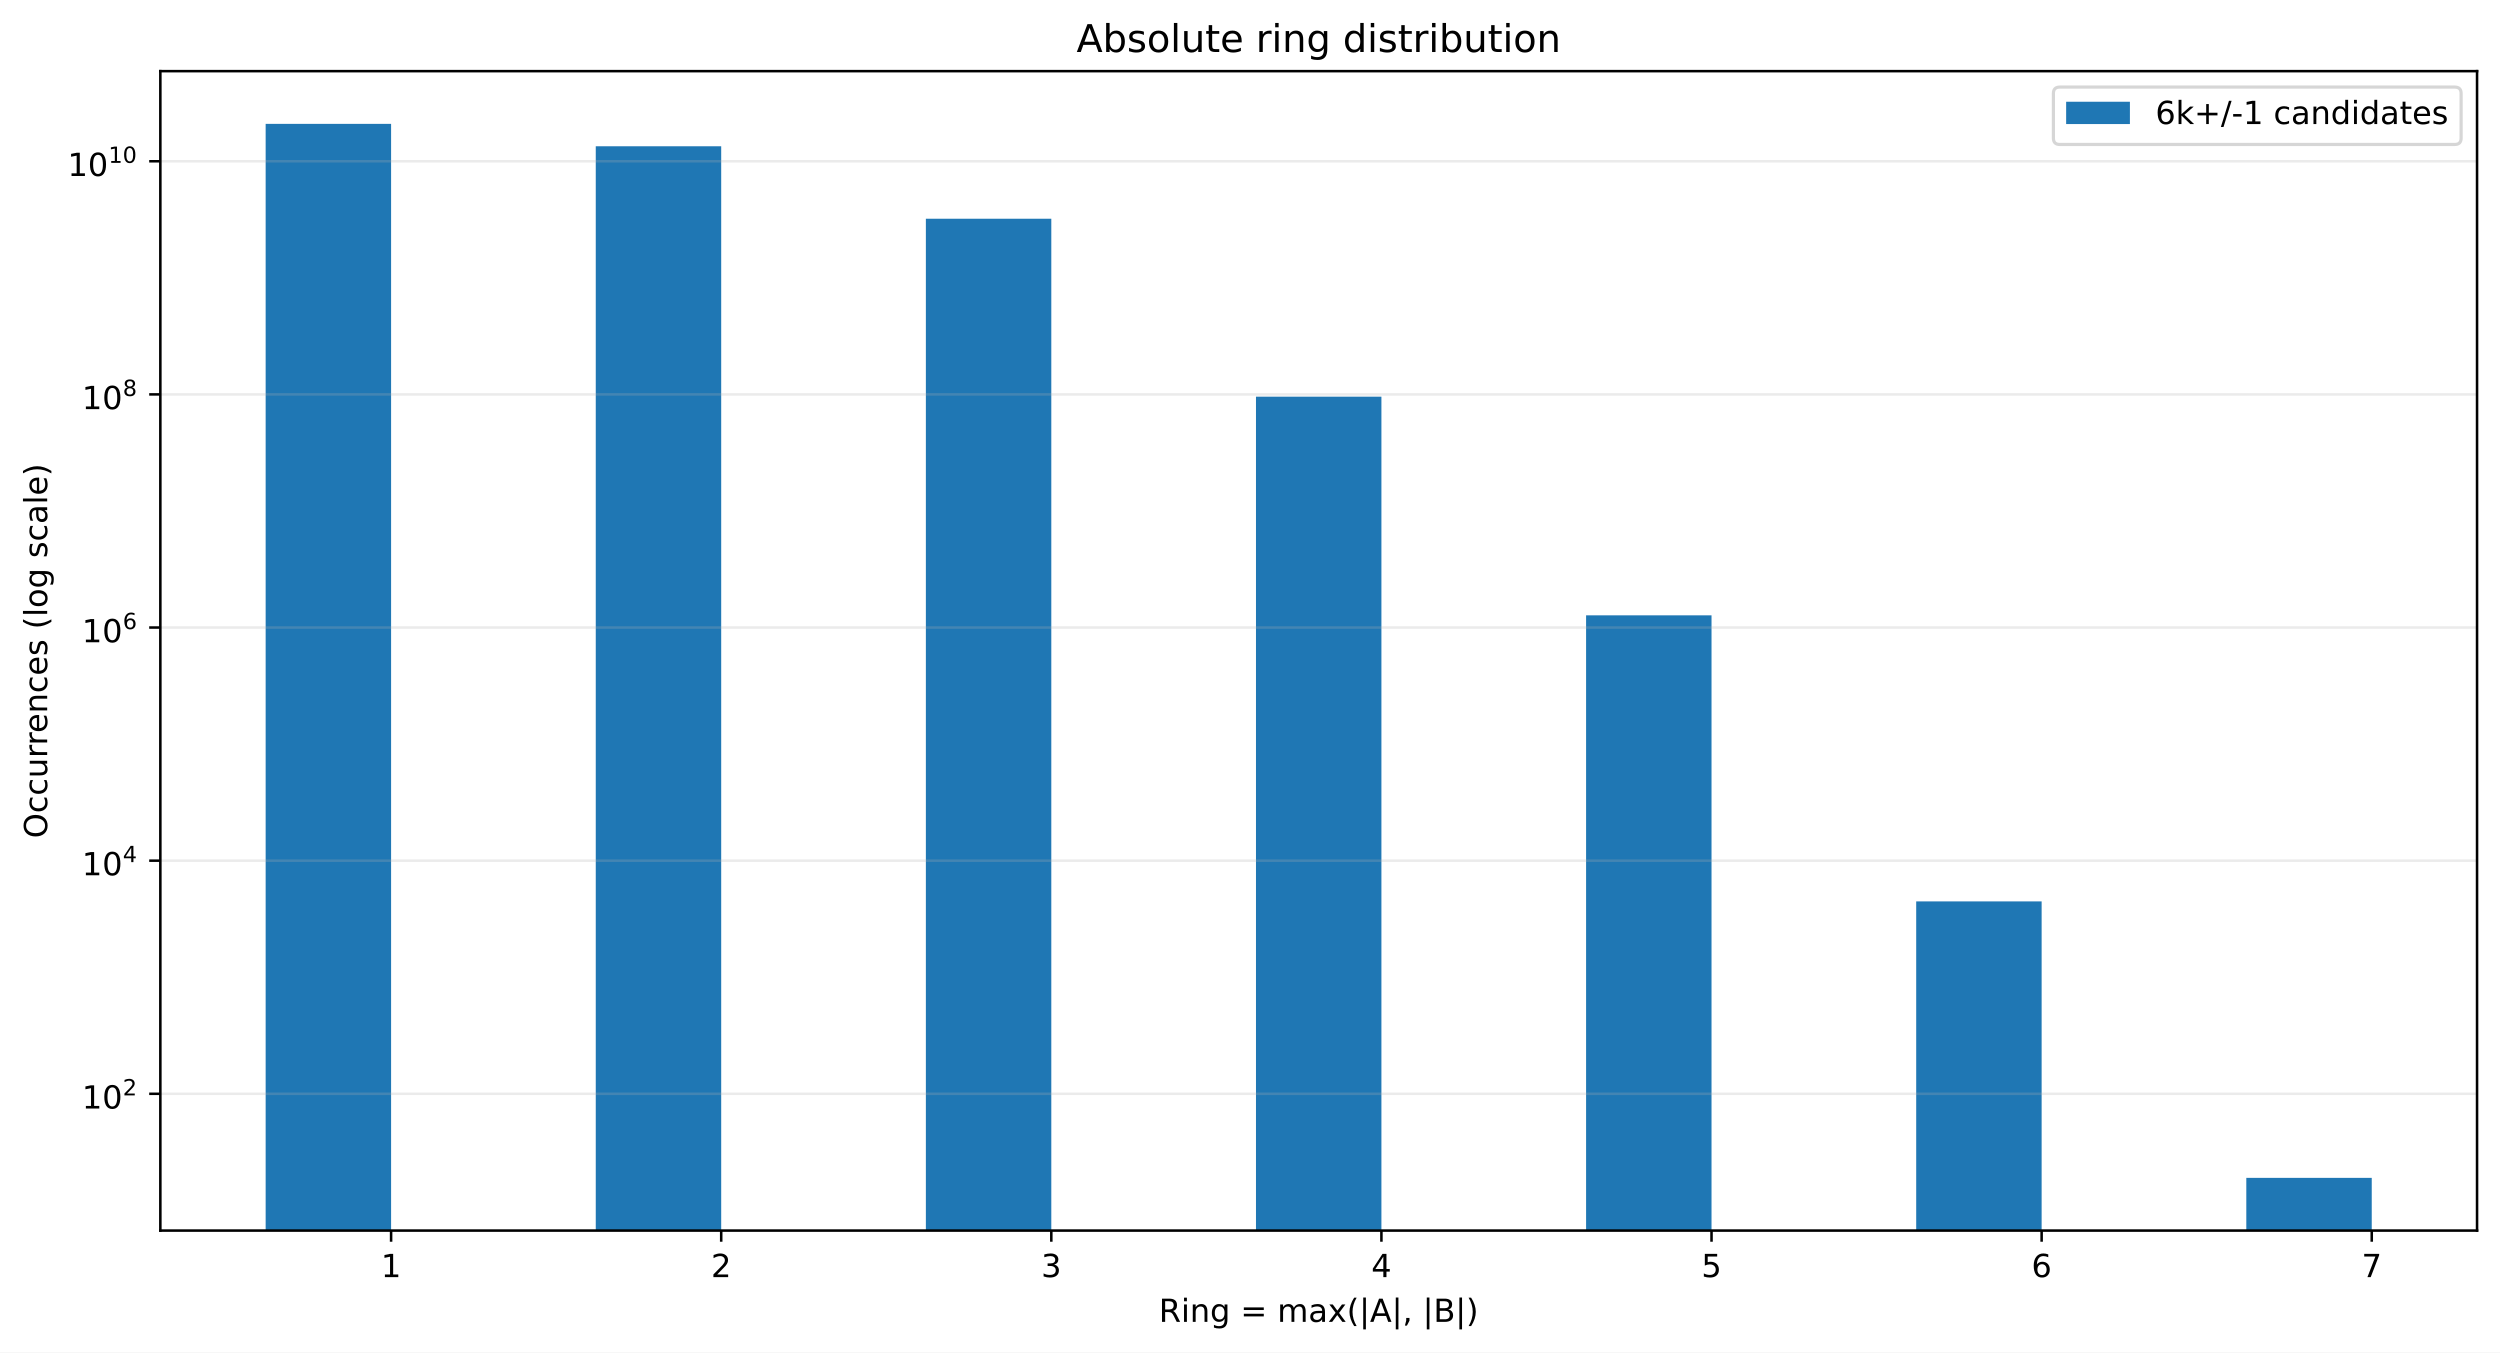
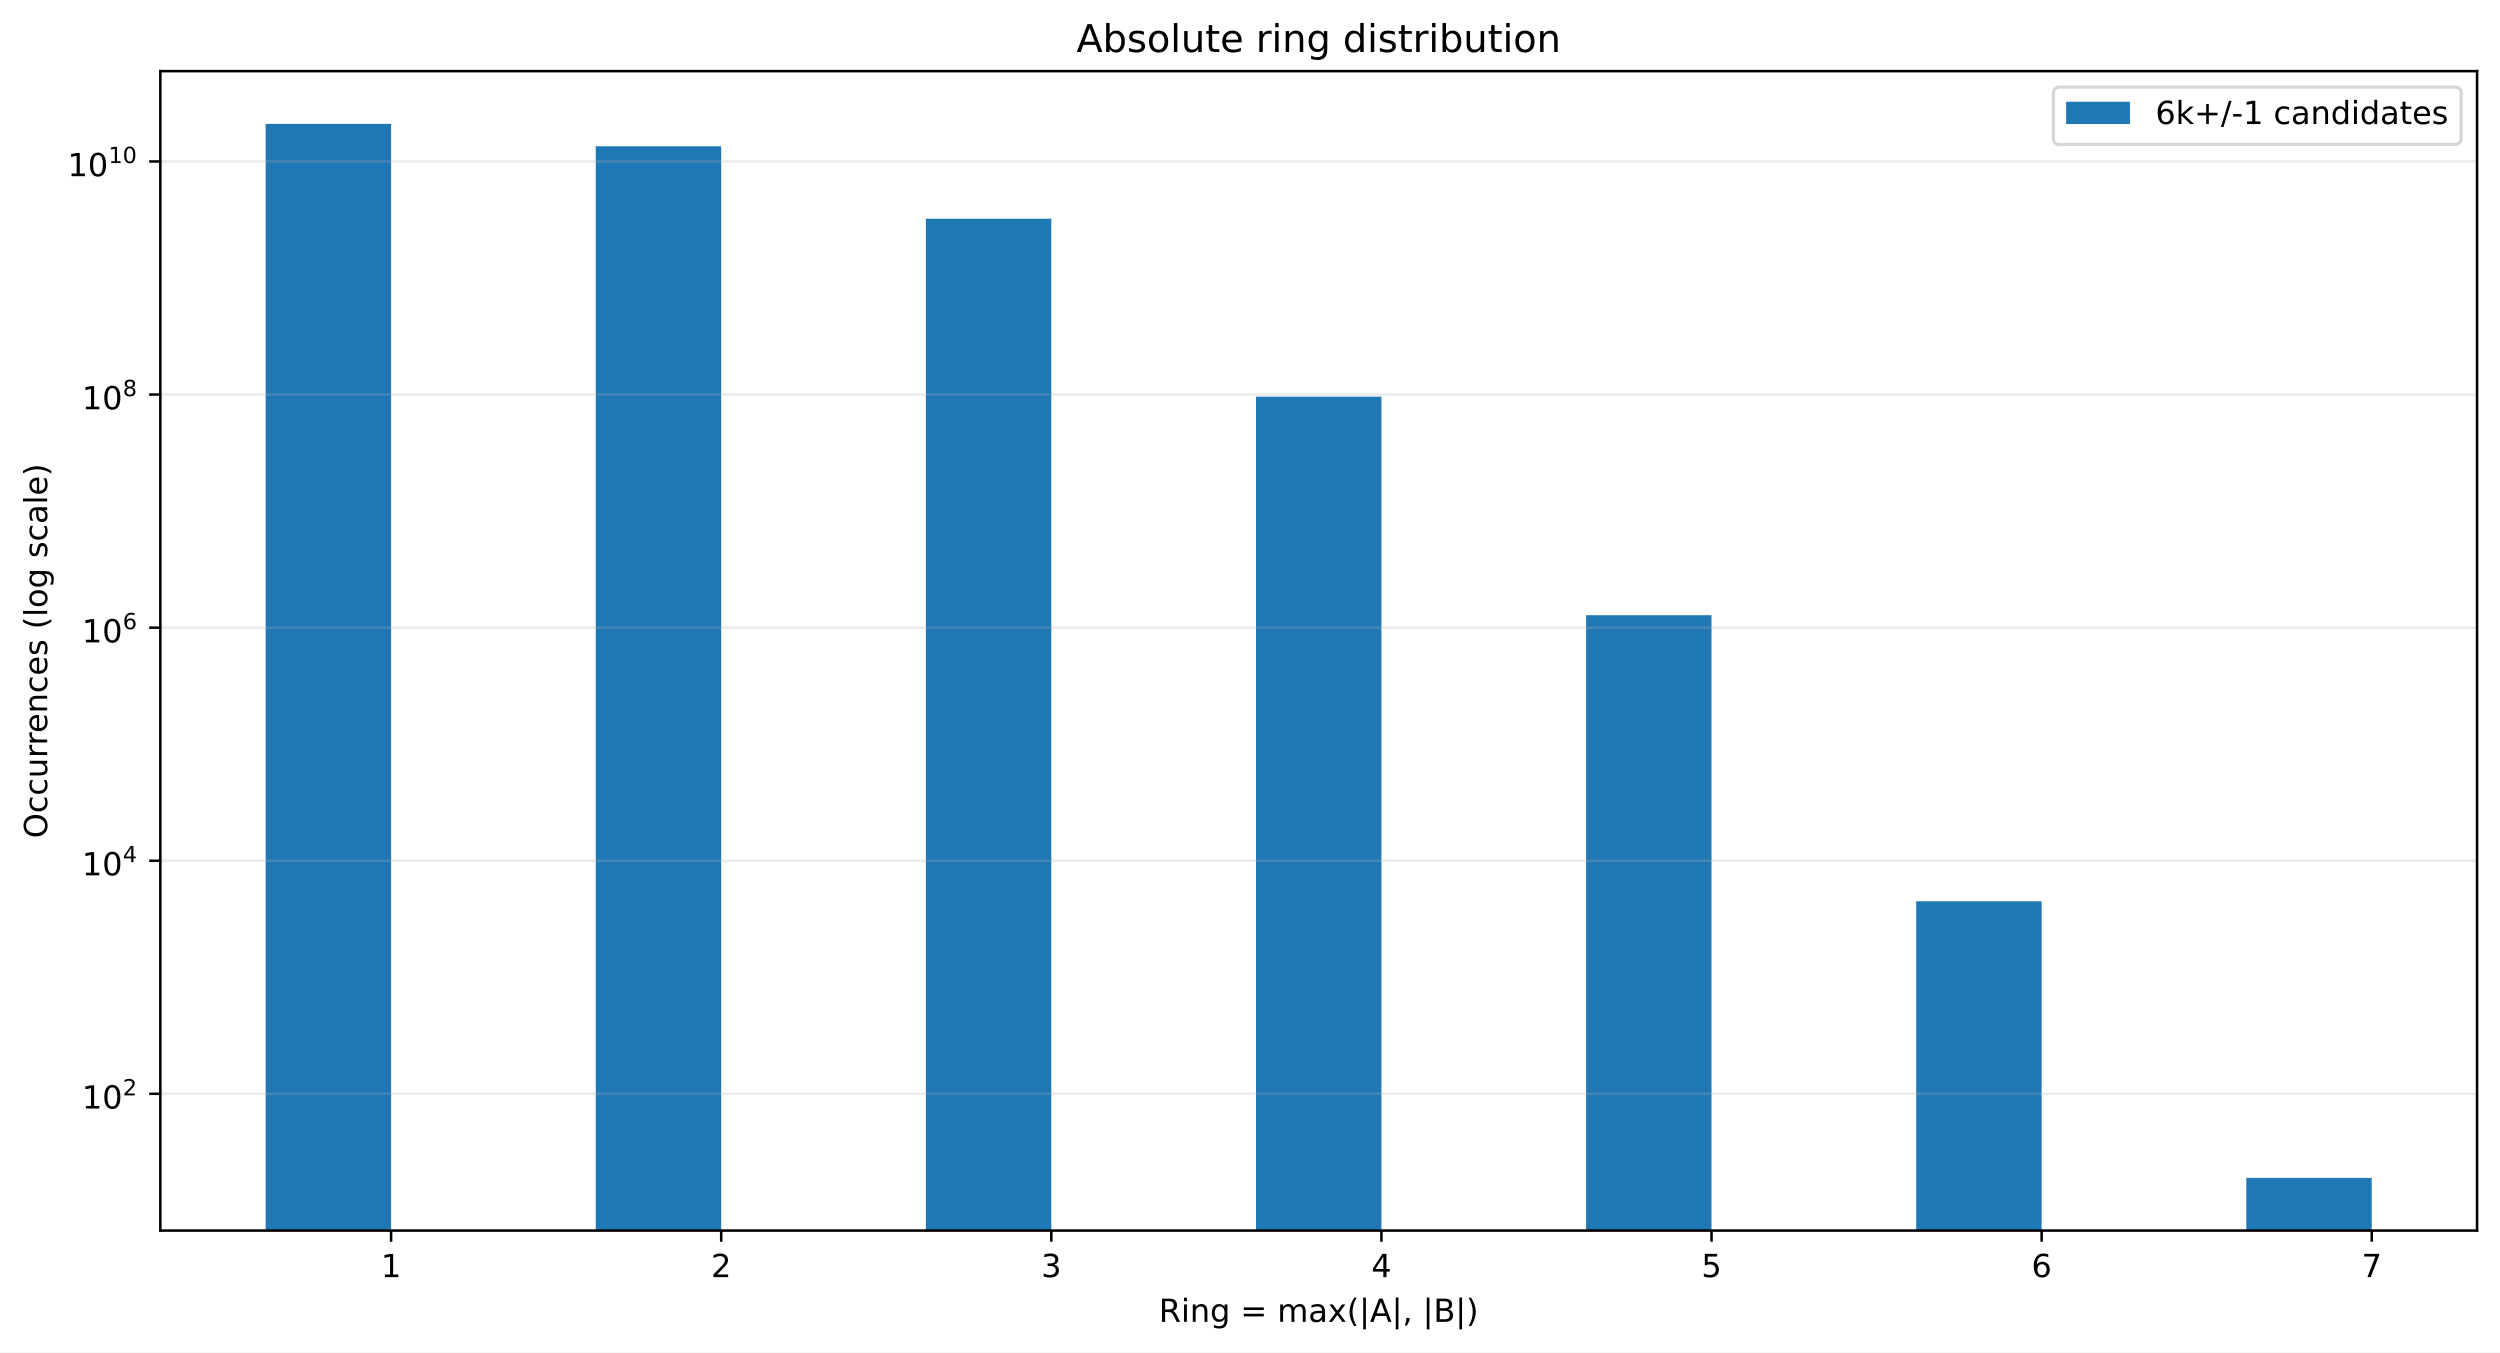
<svg xmlns="http://www.w3.org/2000/svg" xmlns:xlink="http://www.w3.org/1999/xlink" width="784.258pt" height="424.28pt" viewBox="0 0 784.258 424.28" version="1.1">
  <defs>
    <style type="text/css">*{stroke-linejoin: round; stroke-linecap: butt}</style>
  </defs>
  <g id="figure_1">
    <g id="patch_1">
      <path d="M 0 424.28  L 784.258 424.28  L 784.258 0  L 0 0  z " style="fill: #ffffff" />
    </g>
    <g id="axes_1">
      <g id="patch_2">
        <path d="M 50.301 386.036  L 777.058 386.036  L 777.058 22.318  L 50.301 22.318  z " style="fill: #ffffff" />
      </g>
      <g id="patch_3">
-         <path d="M 83.335 36983.896  L 122.687 36983.896  L 122.687 38.851  L 83.335 38.851  z " clip-path="url(#pa3b68926d8)" style="fill: #1f77b4" />
+         <path d="M 83.335 36976.516  L 122.687 36976.516  L 122.687 38.851  L 83.335 38.851  z " clip-path="url(#pb59cbb20bc)" style="fill: #1f77b4" />
      </g>
      <g id="patch_4">
-         <path d="M 186.891 36983.896  L 226.243 36983.896  L 226.243 45.889  L 186.891 45.889  z " clip-path="url(#pa3b68926d8)" style="fill: #1f77b4" />
+         <path d="M 186.891 36976.516  L 226.243 36976.516  L 226.243 45.888  L 186.891 45.888  z " clip-path="url(#pb59cbb20bc)" style="fill: #1f77b4" />
      </g>
      <g id="patch_5">
-         <path d="M 290.448 36983.896  L 329.799 36983.896  L 329.799 68.623  L 290.448 68.623  z " clip-path="url(#pa3b68926d8)" style="fill: #1f77b4" />
+         <path d="M 290.448 36976.516  L 329.799 36976.516  L 329.799 68.617  L 290.448 68.617  z " clip-path="url(#pb59cbb20bc)" style="fill: #1f77b4" />
      </g>
      <g id="patch_6">
-         <path d="M 394.004 36983.896  L 433.355 36983.896  L 433.355 124.445  L 394.004 124.445  z " clip-path="url(#pa3b68926d8)" style="fill: #1f77b4" />
+         <path d="M 394.004 36976.516  L 433.355 36976.516  L 433.355 124.428  L 394.004 124.428  z " clip-path="url(#pb59cbb20bc)" style="fill: #1f77b4" />
      </g>
      <g id="patch_7">
-         <path d="M 497.56 36983.896  L 536.912 36983.896  L 536.912 193.027  L 497.56 193.027  z " clip-path="url(#pa3b68926d8)" style="fill: #1f77b4" />
+         <path d="M 497.56 36976.516  L 536.912 36976.516  L 536.912 192.996  L 497.56 192.996  z " clip-path="url(#pb59cbb20bc)" style="fill: #1f77b4" />
      </g>
      <g id="patch_8">
-         <path d="M 601.116 36983.896  L 640.468 36983.896  L 640.468 282.774  L 601.116 282.774  z " clip-path="url(#pa3b68926d8)" style="fill: #1f77b4" />
+         <path d="M 601.116 36976.516  L 640.468 36976.516  L 640.468 282.721  L 601.116 282.721  z " clip-path="url(#pb59cbb20bc)" style="fill: #1f77b4" />
      </g>
      <g id="patch_9">
-         <path d="M 704.673 36983.896  L 744.024 36983.896  L 744.024 369.503  L 704.673 369.503  z " clip-path="url(#pa3b68926d8)" style="fill: #1f77b4" />
+         <path d="M 704.673 36976.516  L 744.024 36976.516  L 744.024 369.503  L 704.673 369.503  z " clip-path="url(#pb59cbb20bc)" style="fill: #1f77b4" />
      </g>
      <g id="matplotlib.axis_1">
        <g id="xtick_1">
          <g id="line2d_1">
            <defs>
-               <path id="m62ad8c844f" d="M 0 0  L 0 3.5  " style="stroke: #000000; stroke-width: 0.8" />
+               <path id="ma99d7c091a" d="M 0 0  L 0 3.5  " style="stroke: #000000; stroke-width: 0.8" />
            </defs>
            <g>
-               <use xlink:href="#m62ad8c844f" x="122.687" y="386.036" style="stroke: #000000; stroke-width: 0.8" />
+               <use xlink:href="#ma99d7c091a" x="122.687" y="386.036" style="stroke: #000000; stroke-width: 0.8" />
            </g>
          </g>
          <g id="text_1">
            <g transform="translate(119.5053 400.6334) scale(0.1 -0.1)">
              <defs>
                <path id="DejaVuSans-14" d="M 794 531  L 1825 531  L 1825 4091  L 703 3866  L 703 4441  L 1819 4666  L 2450 4666  L 2450 531  L 3481 531  L 3481 0  L 794 0  L 794 531  z " transform="scale(0.015625)" />
              </defs>
              <use xlink:href="#DejaVuSans-14" />
            </g>
          </g>
        </g>
        <g id="xtick_2">
          <g id="line2d_2">
            <g>
-               <use xlink:href="#m62ad8c844f" x="226.243" y="386.036" style="stroke: #000000; stroke-width: 0.8" />
+               <use xlink:href="#ma99d7c091a" x="226.243" y="386.036" style="stroke: #000000; stroke-width: 0.8" />
            </g>
          </g>
          <g id="text_2">
            <g transform="translate(223.0616 400.6334) scale(0.1 -0.1)">
              <defs>
                <path id="DejaVuSans-15" d="M 1228 531  L 3431 531  L 3431 0  L 469 0  L 469 531  Q 828 903 1448 1529  Q 2069 2156 2228 2338  Q 2531 2678 2651 2914  Q 2772 3150 2772 3378  Q 2772 3750 2511 3984  Q 2250 4219 1831 4219  Q 1534 4219 1204 4116  Q 875 4013 500 3803  L 500 4441  Q 881 4594 1212 4672  Q 1544 4750 1819 4750  Q 2544 4750 2975 4387  Q 3406 4025 3406 3419  Q 3406 3131 3298 2873  Q 3191 2616 2906 2266  Q 2828 2175 2409 1742  Q 1991 1309 1228 531  z " transform="scale(0.015625)" />
              </defs>
              <use xlink:href="#DejaVuSans-15" />
            </g>
          </g>
        </g>
        <g id="xtick_3">
          <g id="line2d_3">
            <g>
-               <use xlink:href="#m62ad8c844f" x="329.799" y="386.036" style="stroke: #000000; stroke-width: 0.8" />
+               <use xlink:href="#ma99d7c091a" x="329.799" y="386.036" style="stroke: #000000; stroke-width: 0.8" />
            </g>
          </g>
          <g id="text_3">
            <g transform="translate(326.6178 400.6334) scale(0.1 -0.1)">
              <defs>
                <path id="DejaVuSans-16" d="M 2597 2516  Q 3050 2419 3304 2112  Q 3559 1806 3559 1356  Q 3559 666 3084 287  Q 2609 -91 1734 -91  Q 1441 -91 1130 -33  Q 819 25 488 141  L 488 750  Q 750 597 1062 519  Q 1375 441 1716 441  Q 2309 441 2620 675  Q 2931 909 2931 1356  Q 2931 1769 2642 2001  Q 2353 2234 1838 2234  L 1294 2234  L 1294 2753  L 1863 2753  Q 2328 2753 2575 2939  Q 2822 3125 2822 3475  Q 2822 3834 2567 4026  Q 2313 4219 1838 4219  Q 1578 4219 1281 4162  Q 984 4106 628 3988  L 628 4550  Q 988 4650 1302 4700  Q 1616 4750 1894 4750  Q 2613 4750 3031 4423  Q 3450 4097 3450 3541  Q 3450 3153 3228 2886  Q 3006 2619 2597 2516  z " transform="scale(0.015625)" />
              </defs>
              <use xlink:href="#DejaVuSans-16" />
            </g>
          </g>
        </g>
        <g id="xtick_4">
          <g id="line2d_4">
            <g>
-               <use xlink:href="#m62ad8c844f" x="433.355" y="386.036" style="stroke: #000000; stroke-width: 0.8" />
+               <use xlink:href="#ma99d7c091a" x="433.355" y="386.036" style="stroke: #000000; stroke-width: 0.8" />
            </g>
          </g>
          <g id="text_4">
            <g transform="translate(430.174 400.6334) scale(0.1 -0.1)">
              <defs>
                <path id="DejaVuSans-17" d="M 2419 4116  L 825 1625  L 2419 1625  L 2419 4116  z M 2253 4666  L 3047 4666  L 3047 1625  L 3713 1625  L 3713 1100  L 3047 1100  L 3047 0  L 2419 0  L 2419 1100  L 313 1100  L 313 1709  L 2253 4666  z " transform="scale(0.015625)" />
              </defs>
              <use xlink:href="#DejaVuSans-17" />
            </g>
          </g>
        </g>
        <g id="xtick_5">
          <g id="line2d_5">
            <g>
-               <use xlink:href="#m62ad8c844f" x="536.912" y="386.036" style="stroke: #000000; stroke-width: 0.8" />
+               <use xlink:href="#ma99d7c091a" x="536.912" y="386.036" style="stroke: #000000; stroke-width: 0.8" />
            </g>
          </g>
          <g id="text_5">
            <g transform="translate(533.7303 400.6334) scale(0.1 -0.1)">
              <defs>
                <path id="DejaVuSans-18" d="M 691 4666  L 3169 4666  L 3169 4134  L 1269 4134  L 1269 2991  Q 1406 3038 1543 3061  Q 1681 3084 1819 3084  Q 2600 3084 3056 2656  Q 3513 2228 3513 1497  Q 3513 744 3044 326  Q 2575 -91 1722 -91  Q 1428 -91 1123 -41  Q 819 9 494 109  L 494 744  Q 775 591 1075 516  Q 1375 441 1709 441  Q 2250 441 2565 725  Q 2881 1009 2881 1497  Q 2881 1984 2565 2268  Q 2250 2553 1709 2553  Q 1456 2553 1204 2497  Q 953 2441 691 2322  L 691 4666  z " transform="scale(0.015625)" />
              </defs>
              <use xlink:href="#DejaVuSans-18" />
            </g>
          </g>
        </g>
        <g id="xtick_6">
          <g id="line2d_6">
            <g>
-               <use xlink:href="#m62ad8c844f" x="640.468" y="386.036" style="stroke: #000000; stroke-width: 0.8" />
+               <use xlink:href="#ma99d7c091a" x="640.468" y="386.036" style="stroke: #000000; stroke-width: 0.8" />
            </g>
          </g>
          <g id="text_6">
            <g transform="translate(637.2865 400.6334) scale(0.1 -0.1)">
              <defs>
                <path id="DejaVuSans-19" d="M 2113 2584  Q 1688 2584 1439 2293  Q 1191 2003 1191 1497  Q 1191 994 1439 701  Q 1688 409 2113 409  Q 2538 409 2786 701  Q 3034 994 3034 1497  Q 3034 2003 2786 2293  Q 2538 2584 2113 2584  z M 3366 4563  L 3366 3988  Q 3128 4100 2886 4159  Q 2644 4219 2406 4219  Q 1781 4219 1451 3797  Q 1122 3375 1075 2522  Q 1259 2794 1537 2939  Q 1816 3084 2150 3084  Q 2853 3084 3261 2657  Q 3669 2231 3669 1497  Q 3669 778 3244 343  Q 2819 -91 2113 -91  Q 1303 -91 875 529  Q 447 1150 447 2328  Q 447 3434 972 4092  Q 1497 4750 2381 4750  Q 2619 4750 2861 4703  Q 3103 4656 3366 4563  z " transform="scale(0.015625)" />
              </defs>
              <use xlink:href="#DejaVuSans-19" />
            </g>
          </g>
        </g>
        <g id="xtick_7">
          <g id="line2d_7">
            <g>
-               <use xlink:href="#m62ad8c844f" x="744.024" y="386.036" style="stroke: #000000; stroke-width: 0.8" />
+               <use xlink:href="#ma99d7c091a" x="744.024" y="386.036" style="stroke: #000000; stroke-width: 0.8" />
            </g>
          </g>
          <g id="text_7">
            <g transform="translate(740.8427 400.6334) scale(0.1 -0.1)">
              <defs>
                <path id="DejaVuSans-1a" d="M 525 4666  L 3525 4666  L 3525 4397  L 1831 0  L 1172 0  L 2766 4134  L 525 4134  L 525 4666  z " transform="scale(0.015625)" />
              </defs>
              <use xlink:href="#DejaVuSans-1a" />
            </g>
          </g>
        </g>
        <g id="text_8">
          <g transform="translate(363.5437 414.678) scale(0.1 -0.1)">
            <defs>
              <path id="DejaVuSans-35" d="M 2841 2188  Q 3044 2119 3236 1894  Q 3428 1669 3622 1275  L 4263 0  L 3584 0  L 2988 1197  Q 2756 1666 2539 1819  Q 2322 1972 1947 1972  L 1259 1972  L 1259 0  L 628 0  L 628 4666  L 2053 4666  Q 2853 4666 3247 4331  Q 3641 3997 3641 3322  Q 3641 2881 3436 2590  Q 3231 2300 2841 2188  z M 1259 4147  L 1259 2491  L 2053 2491  Q 2509 2491 2742 2702  Q 2975 2913 2975 3322  Q 2975 3731 2742 3939  Q 2509 4147 2053 4147  L 1259 4147  z " transform="scale(0.015625)" />
              <path id="DejaVuSans-4c" d="M 603 3500  L 1178 3500  L 1178 0  L 603 0  L 603 3500  z M 603 4863  L 1178 4863  L 1178 4134  L 603 4134  L 603 4863  z " transform="scale(0.015625)" />
              <path id="DejaVuSans-51" d="M 3513 2113  L 3513 0  L 2938 0  L 2938 2094  Q 2938 2591 2744 2837  Q 2550 3084 2163 3084  Q 1697 3084 1428 2787  Q 1159 2491 1159 1978  L 1159 0  L 581 0  L 581 3500  L 1159 3500  L 1159 2956  Q 1366 3272 1645 3428  Q 1925 3584 2291 3584  Q 2894 3584 3203 3211  Q 3513 2838 3513 2113  z " transform="scale(0.015625)" />
              <path id="DejaVuSans-4a" d="M 2906 1791  Q 2906 2416 2648 2759  Q 2391 3103 1925 3103  Q 1463 3103 1205 2759  Q 947 2416 947 1791  Q 947 1169 1205 825  Q 1463 481 1925 481  Q 2391 481 2648 825  Q 2906 1169 2906 1791  z M 3481 434  Q 3481 -459 3084 -895  Q 2688 -1331 1869 -1331  Q 1566 -1331 1297 -1286  Q 1028 -1241 775 -1147  L 775 -588  Q 1028 -725 1275 -790  Q 1522 -856 1778 -856  Q 2344 -856 2625 -561  Q 2906 -266 2906 331  L 2906 616  Q 2728 306 2450 153  Q 2172 0 1784 0  Q 1141 0 747 490  Q 353 981 353 1791  Q 353 2603 747 3093  Q 1141 3584 1784 3584  Q 2172 3584 2450 3431  Q 2728 3278 2906 2969  L 2906 3500  L 3481 3500  L 3481 434  z " transform="scale(0.015625)" />
              <path id="DejaVuSans-3" transform="scale(0.015625)" />
              <path id="DejaVuSans-20" d="M 678 2906  L 4684 2906  L 4684 2381  L 678 2381  L 678 2906  z M 678 1631  L 4684 1631  L 4684 1100  L 678 1100  L 678 1631  z " transform="scale(0.015625)" />
              <path id="DejaVuSans-50" d="M 3328 2828  Q 3544 3216 3844 3400  Q 4144 3584 4550 3584  Q 5097 3584 5394 3201  Q 5691 2819 5691 2113  L 5691 0  L 5113 0  L 5113 2094  Q 5113 2597 4934 2840  Q 4756 3084 4391 3084  Q 3944 3084 3684 2787  Q 3425 2491 3425 1978  L 3425 0  L 2847 0  L 2847 2094  Q 2847 2600 2669 2842  Q 2491 3084 2119 3084  Q 1678 3084 1418 2786  Q 1159 2488 1159 1978  L 1159 0  L 581 0  L 581 3500  L 1159 3500  L 1159 2956  Q 1356 3278 1631 3431  Q 1906 3584 2284 3584  Q 2666 3584 2933 3390  Q 3200 3197 3328 2828  z " transform="scale(0.015625)" />
              <path id="DejaVuSans-44" d="M 2194 1759  Q 1497 1759 1228 1600  Q 959 1441 959 1056  Q 959 750 1161 570  Q 1363 391 1709 391  Q 2188 391 2477 730  Q 2766 1069 2766 1631  L 2766 1759  L 2194 1759  z M 3341 1997  L 3341 0  L 2766 0  L 2766 531  Q 2569 213 2275 61  Q 1981 -91 1556 -91  Q 1019 -91 701 211  Q 384 513 384 1019  Q 384 1609 779 1909  Q 1175 2209 1959 2209  L 2766 2209  L 2766 2266  Q 2766 2663 2505 2880  Q 2244 3097 1772 3097  Q 1472 3097 1187 3025  Q 903 2953 641 2809  L 641 3341  Q 956 3463 1253 3523  Q 1550 3584 1831 3584  Q 2591 3584 2966 3190  Q 3341 2797 3341 1997  z " transform="scale(0.015625)" />
              <path id="DejaVuSans-5b" d="M 3513 3500  L 2247 1797  L 3578 0  L 2900 0  L 1881 1375  L 863 0  L 184 0  L 1544 1831  L 300 3500  L 978 3500  L 1906 2253  L 2834 3500  L 3513 3500  z " transform="scale(0.015625)" />
              <path id="DejaVuSans-b" d="M 1984 4856  Q 1566 4138 1362 3434  Q 1159 2731 1159 2009  Q 1159 1288 1364 580  Q 1569 -128 1984 -844  L 1484 -844  Q 1016 -109 783 600  Q 550 1309 550 2009  Q 550 2706 781 3412  Q 1013 4119 1484 4856  L 1984 4856  z " transform="scale(0.015625)" />
              <path id="DejaVuSans-5f" d="M 1344 4891  L 1344 -1509  L 813 -1509  L 813 4891  L 1344 4891  z " transform="scale(0.015625)" />
              <path id="DejaVuSans-24" d="M 2188 4044  L 1331 1722  L 3047 1722  L 2188 4044  z M 1831 4666  L 2547 4666  L 4325 0  L 3669 0  L 3244 1197  L 1141 1197  L 716 0  L 50 0  L 1831 4666  z " transform="scale(0.015625)" />
              <path id="DejaVuSans-f" d="M 750 794  L 1409 794  L 1409 256  L 897 -744  L 494 -744  L 750 256  L 750 794  z " transform="scale(0.015625)" />
              <path id="DejaVuSans-25" d="M 1259 2228  L 1259 519  L 2272 519  Q 2781 519 3026 730  Q 3272 941 3272 1375  Q 3272 1813 3026 2020  Q 2781 2228 2272 2228  L 1259 2228  z M 1259 4147  L 1259 2741  L 2194 2741  Q 2656 2741 2882 2914  Q 3109 3088 3109 3444  Q 3109 3797 2882 3972  Q 2656 4147 2194 4147  L 1259 4147  z M 628 4666  L 2241 4666  Q 2963 4666 3353 4366  Q 3744 4066 3744 3513  Q 3744 3084 3544 2831  Q 3344 2578 2956 2516  Q 3422 2416 3680 2098  Q 3938 1781 3938 1306  Q 3938 681 3513 340  Q 3088 0 2303 0  L 628 0  L 628 4666  z " transform="scale(0.015625)" />
              <path id="DejaVuSans-c" d="M 513 4856  L 1013 4856  Q 1481 4119 1714 3412  Q 1947 2706 1947 2009  Q 1947 1309 1714 600  Q 1481 -109 1013 -844  L 513 -844  Q 928 -128 1133 580  Q 1338 1288 1338 2009  Q 1338 2731 1133 3434  Q 928 4138 513 4856  z " transform="scale(0.015625)" />
            </defs>
            <use xlink:href="#DejaVuSans-35" />
            <use xlink:href="#DejaVuSans-4c" transform="translate(69.48438 0)" />
            <use xlink:href="#DejaVuSans-51" transform="translate(97.26562 0)" />
            <use xlink:href="#DejaVuSans-4a" transform="translate(160.6406 0)" />
            <use xlink:href="#DejaVuSans-3" transform="translate(224.125 0)" />
            <use xlink:href="#DejaVuSans-20" transform="translate(255.9062 0)" />
            <use xlink:href="#DejaVuSans-3" transform="translate(339.7031 0)" />
            <use xlink:href="#DejaVuSans-50" transform="translate(371.4844 0)" />
            <use xlink:href="#DejaVuSans-44" transform="translate(468.8906 0)" />
            <use xlink:href="#DejaVuSans-5b" transform="translate(530.1719 0)" />
            <use xlink:href="#DejaVuSans-b" transform="translate(589.3594 0)" />
            <use xlink:href="#DejaVuSans-5f" transform="translate(628.375 0)" />
            <use xlink:href="#DejaVuSans-24" transform="translate(662.0625 0)" />
            <use xlink:href="#DejaVuSans-5f" transform="translate(730.4688 0)" />
            <use xlink:href="#DejaVuSans-f" transform="translate(764.1562 0)" />
            <use xlink:href="#DejaVuSans-3" transform="translate(795.9375 0)" />
            <use xlink:href="#DejaVuSans-5f" transform="translate(827.7188 0)" />
            <use xlink:href="#DejaVuSans-25" transform="translate(861.4062 0)" />
            <use xlink:href="#DejaVuSans-5f" transform="translate(930.0156 0)" />
            <use xlink:href="#DejaVuSans-c" transform="translate(963.7031 0)" />
          </g>
        </g>
      </g>
      <g id="matplotlib.axis_2">
        <g id="ytick_1">
          <g id="line2d_8">
-             <path d="M 50.301 343.129  L 777.058 343.129  " clip-path="url(#pa3b68926d8)" style="fill: none; stroke: #b0b0b0; stroke-opacity: 0.25; stroke-width: 0.8; stroke-linecap: square" />
+             <path d="M 50.301 343.134  L 777.058 343.134  " clip-path="url(#pb59cbb20bc)" style="fill: none; stroke: #b0b0b0; stroke-opacity: 0.25; stroke-width: 0.8; stroke-linecap: square" />
          </g>
          <g id="line2d_9">
            <defs>
-               <path id="m3c6ab70814" d="M 0 0  L -3.5 0  " style="stroke: #000000; stroke-width: 0.8" />
+               <path id="m1d7b3cb1e6" d="M 0 0  L -3.5 0  " style="stroke: #000000; stroke-width: 0.8" />
            </defs>
            <g>
-               <use xlink:href="#m3c6ab70814" x="50.301" y="343.129" style="stroke: #000000; stroke-width: 0.8" />
+               <use xlink:href="#m1d7b3cb1e6" x="50.301" y="343.134" style="stroke: #000000; stroke-width: 0.8" />
            </g>
          </g>
          <g id="text_9">
-             <g transform="translate(25.70078 347.8289) scale(0.1 -0.1)">
+             <g transform="translate(25.70078 347.8342) scale(0.1 -0.1)">
              <defs>
                <path id="DejaVuSans-13" d="M 2034 4250  Q 1547 4250 1301 3770  Q 1056 3291 1056 2328  Q 1056 1369 1301 889  Q 1547 409 2034 409  Q 2525 409 2770 889  Q 3016 1369 3016 2328  Q 3016 3291 2770 3770  Q 2525 4250 2034 4250  z M 2034 4750  Q 2819 4750 3233 4129  Q 3647 3509 3647 2328  Q 3647 1150 3233 529  Q 2819 -91 2034 -91  Q 1250 -91 836 529  Q 422 1150 422 2328  Q 422 3509 836 4129  Q 1250 4750 2034 4750  z " transform="scale(0.015625)" />
              </defs>
              <use xlink:href="#DejaVuSans-14" transform="translate(0 0.746875)" />
              <use xlink:href="#DejaVuSans-13" transform="translate(63.62305 0.746875)" />
              <use xlink:href="#DejaVuSans-15" transform="translate(128.2031 42.04688) scale(0.7)" />
            </g>
          </g>
        </g>
        <g id="ytick_2">
          <g id="line2d_10">
-             <path d="M 50.301 269.994  L 777.058 269.994  " clip-path="url(#pa3b68926d8)" style="fill: none; stroke: #b0b0b0; stroke-opacity: 0.25; stroke-width: 0.8; stroke-linecap: square" />
+             <path d="M 50.301 270.014  L 777.058 270.014  " clip-path="url(#pb59cbb20bc)" style="fill: none; stroke: #b0b0b0; stroke-opacity: 0.25; stroke-width: 0.8; stroke-linecap: square" />
          </g>
          <g id="line2d_11">
            <g>
-               <use xlink:href="#m3c6ab70814" x="50.301" y="269.994" style="stroke: #000000; stroke-width: 0.8" />
+               <use xlink:href="#m1d7b3cb1e6" x="50.301" y="270.014" style="stroke: #000000; stroke-width: 0.8" />
            </g>
          </g>
          <g id="text_10">
-             <g transform="translate(25.70078 274.6436) scale(0.1 -0.1)">
+             <g transform="translate(25.70078 274.6637) scale(0.1 -0.1)">
              <use xlink:href="#DejaVuSans-14" transform="translate(0 0.665625)" />
              <use xlink:href="#DejaVuSans-13" transform="translate(63.62305 0.665625)" />
              <use xlink:href="#DejaVuSans-17" transform="translate(128.2031 41.96563) scale(0.7)" />
            </g>
          </g>
        </g>
        <g id="ytick_3">
          <g id="line2d_12">
-             <path d="M 50.301 196.858  L 777.058 196.858  " clip-path="url(#pa3b68926d8)" style="fill: none; stroke: #b0b0b0; stroke-opacity: 0.25; stroke-width: 0.8; stroke-linecap: square" />
+             <path d="M 50.301 196.893  L 777.058 196.893  " clip-path="url(#pb59cbb20bc)" style="fill: none; stroke: #b0b0b0; stroke-opacity: 0.25; stroke-width: 0.8; stroke-linecap: square" />
          </g>
          <g id="line2d_13">
            <g>
-               <use xlink:href="#m3c6ab70814" x="50.301" y="196.858" style="stroke: #000000; stroke-width: 0.8" />
+               <use xlink:href="#m1d7b3cb1e6" x="50.301" y="196.893" style="stroke: #000000; stroke-width: 0.8" />
            </g>
          </g>
          <g id="text_11">
-             <g transform="translate(25.70078 201.5584) scale(0.1 -0.1)">
+             <g transform="translate(25.70078 201.5932) scale(0.1 -0.1)">
              <use xlink:href="#DejaVuSans-14" transform="translate(0 0.746875)" />
              <use xlink:href="#DejaVuSans-13" transform="translate(63.62305 0.746875)" />
              <use xlink:href="#DejaVuSans-19" transform="translate(128.2031 42.04688) scale(0.7)" />
            </g>
          </g>
        </g>
        <g id="ytick_4">
          <g id="line2d_14">
-             <path d="M 50.301 123.723  L 777.058 123.723  " clip-path="url(#pa3b68926d8)" style="fill: none; stroke: #b0b0b0; stroke-opacity: 0.25; stroke-width: 0.8; stroke-linecap: square" />
+             <path d="M 50.301 123.773  L 777.058 123.773  " clip-path="url(#pb59cbb20bc)" style="fill: none; stroke: #b0b0b0; stroke-opacity: 0.25; stroke-width: 0.8; stroke-linecap: square" />
          </g>
          <g id="line2d_15">
            <g>
-               <use xlink:href="#m3c6ab70814" x="50.301" y="123.723" style="stroke: #000000; stroke-width: 0.8" />
+               <use xlink:href="#m1d7b3cb1e6" x="50.301" y="123.773" style="stroke: #000000; stroke-width: 0.8" />
            </g>
          </g>
          <g id="text_12">
-             <g transform="translate(25.70078 128.4231) scale(0.1 -0.1)">
+             <g transform="translate(25.70078 128.4726) scale(0.1 -0.1)">
              <defs>
                <path id="DejaVuSans-1b" d="M 2034 2216  Q 1584 2216 1326 1975  Q 1069 1734 1069 1313  Q 1069 891 1326 650  Q 1584 409 2034 409  Q 2484 409 2743 651  Q 3003 894 3003 1313  Q 3003 1734 2745 1975  Q 2488 2216 2034 2216  z M 1403 2484  Q 997 2584 770 2862  Q 544 3141 544 3541  Q 544 4100 942 4425  Q 1341 4750 2034 4750  Q 2731 4750 3128 4425  Q 3525 4100 3525 3541  Q 3525 3141 3298 2862  Q 3072 2584 2669 2484  Q 3125 2378 3379 2068  Q 3634 1759 3634 1313  Q 3634 634 3220 271  Q 2806 -91 2034 -91  Q 1263 -91 848 271  Q 434 634 434 1313  Q 434 1759 690 2068  Q 947 2378 1403 2484  z M 1172 3481  Q 1172 3119 1398 2916  Q 1625 2713 2034 2713  Q 2441 2713 2670 2916  Q 2900 3119 2900 3481  Q 2900 3844 2670 4047  Q 2441 4250 2034 4250  Q 1625 4250 1398 4047  Q 1172 3844 1172 3481  z " transform="scale(0.015625)" />
              </defs>
              <use xlink:href="#DejaVuSans-14" transform="translate(0 0.746875)" />
              <use xlink:href="#DejaVuSans-13" transform="translate(63.62305 0.746875)" />
              <use xlink:href="#DejaVuSans-1b" transform="translate(128.2031 42.04688) scale(0.7)" />
            </g>
          </g>
        </g>
        <g id="ytick_5">
          <g id="line2d_16">
-             <path d="M 50.301 50.588  L 777.058 50.588  " clip-path="url(#pa3b68926d8)" style="fill: none; stroke: #b0b0b0; stroke-opacity: 0.25; stroke-width: 0.8; stroke-linecap: square" />
+             <path d="M 50.301 50.652  L 777.058 50.652  " clip-path="url(#pb59cbb20bc)" style="fill: none; stroke: #b0b0b0; stroke-opacity: 0.25; stroke-width: 0.8; stroke-linecap: square" />
          </g>
          <g id="line2d_17">
            <g>
-               <use xlink:href="#m3c6ab70814" x="50.301" y="50.588" style="stroke: #000000; stroke-width: 0.8" />
+               <use xlink:href="#m1d7b3cb1e6" x="50.301" y="50.652" style="stroke: #000000; stroke-width: 0.8" />
            </g>
          </g>
          <g id="text_13">
-             <g transform="translate(21.20078 55.28783) scale(0.1 -0.1)">
+             <g transform="translate(21.20078 55.35211) scale(0.1 -0.1)">
              <use xlink:href="#DejaVuSans-14" transform="translate(0 0.746875)" />
              <use xlink:href="#DejaVuSans-13" transform="translate(63.62305 0.746875)" />
              <use xlink:href="#DejaVuSans-14" transform="translate(128.2031 42.04688) scale(0.7)" />
              <use xlink:href="#DejaVuSans-13" transform="translate(172.7393 42.04688) scale(0.7)" />
            </g>
          </g>
        </g>
        <g id="text_14">
          <g transform="translate(14.79844 262.9551) rotate(-90) scale(0.1 -0.1)">
            <defs>
              <path id="DejaVuSans-32" d="M 2522 4238  Q 1834 4238 1429 3725  Q 1025 3213 1025 2328  Q 1025 1447 1429 934  Q 1834 422 2522 422  Q 3209 422 3611 934  Q 4013 1447 4013 2328  Q 4013 3213 3611 3725  Q 3209 4238 2522 4238  z M 2522 4750  Q 3503 4750 4090 4092  Q 4678 3434 4678 2328  Q 4678 1225 4090 567  Q 3503 -91 2522 -91  Q 1538 -91 948 565  Q 359 1222 359 2328  Q 359 3434 948 4092  Q 1538 4750 2522 4750  z " transform="scale(0.015625)" />
              <path id="DejaVuSans-46" d="M 3122 3366  L 3122 2828  Q 2878 2963 2633 3030  Q 2388 3097 2138 3097  Q 1578 3097 1268 2742  Q 959 2388 959 1747  Q 959 1106 1268 751  Q 1578 397 2138 397  Q 2388 397 2633 464  Q 2878 531 3122 666  L 3122 134  Q 2881 22 2623 -34  Q 2366 -91 2075 -91  Q 1284 -91 818 406  Q 353 903 353 1747  Q 353 2603 823 3093  Q 1294 3584 2113 3584  Q 2378 3584 2631 3529  Q 2884 3475 3122 3366  z " transform="scale(0.015625)" />
              <path id="DejaVuSans-58" d="M 544 1381  L 544 3500  L 1119 3500  L 1119 1403  Q 1119 906 1312 657  Q 1506 409 1894 409  Q 2359 409 2629 706  Q 2900 1003 2900 1516  L 2900 3500  L 3475 3500  L 3475 0  L 2900 0  L 2900 538  Q 2691 219 2414 64  Q 2138 -91 1772 -91  Q 1169 -91 856 284  Q 544 659 544 1381  z M 1991 3584  L 1991 3584  z " transform="scale(0.015625)" />
              <path id="DejaVuSans-55" d="M 2631 2963  Q 2534 3019 2420 3045  Q 2306 3072 2169 3072  Q 1681 3072 1420 2755  Q 1159 2438 1159 1844  L 1159 0  L 581 0  L 581 3500  L 1159 3500  L 1159 2956  Q 1341 3275 1631 3429  Q 1922 3584 2338 3584  Q 2397 3584 2469 3576  Q 2541 3569 2628 3553  L 2631 2963  z " transform="scale(0.015625)" />
              <path id="DejaVuSans-48" d="M 3597 1894  L 3597 1613  L 953 1613  Q 991 1019 1311 708  Q 1631 397 2203 397  Q 2534 397 2845 478  Q 3156 559 3463 722  L 3463 178  Q 3153 47 2828 -22  Q 2503 -91 2169 -91  Q 1331 -91 842 396  Q 353 884 353 1716  Q 353 2575 817 3079  Q 1281 3584 2069 3584  Q 2775 3584 3186 3129  Q 3597 2675 3597 1894  z M 3022 2063  Q 3016 2534 2758 2815  Q 2500 3097 2075 3097  Q 1594 3097 1305 2825  Q 1016 2553 972 2059  L 3022 2063  z " transform="scale(0.015625)" />
              <path id="DejaVuSans-56" d="M 2834 3397  L 2834 2853  Q 2591 2978 2328 3040  Q 2066 3103 1784 3103  Q 1356 3103 1142 2972  Q 928 2841 928 2578  Q 928 2378 1081 2264  Q 1234 2150 1697 2047  L 1894 2003  Q 2506 1872 2764 1633  Q 3022 1394 3022 966  Q 3022 478 2636 193  Q 2250 -91 1575 -91  Q 1294 -91 989 -36  Q 684 19 347 128  L 347 722  Q 666 556 975 473  Q 1284 391 1588 391  Q 1994 391 2212 530  Q 2431 669 2431 922  Q 2431 1156 2273 1281  Q 2116 1406 1581 1522  L 1381 1569  Q 847 1681 609 1914  Q 372 2147 372 2553  Q 372 3047 722 3315  Q 1072 3584 1716 3584  Q 2034 3584 2315 3537  Q 2597 3491 2834 3397  z " transform="scale(0.015625)" />
              <path id="DejaVuSans-4f" d="M 603 4863  L 1178 4863  L 1178 0  L 603 0  L 603 4863  z " transform="scale(0.015625)" />
              <path id="DejaVuSans-52" d="M 1959 3097  Q 1497 3097 1228 2736  Q 959 2375 959 1747  Q 959 1119 1226 758  Q 1494 397 1959 397  Q 2419 397 2687 759  Q 2956 1122 2956 1747  Q 2956 2369 2687 2733  Q 2419 3097 1959 3097  z M 1959 3584  Q 2709 3584 3137 3096  Q 3566 2609 3566 1747  Q 3566 888 3137 398  Q 2709 -91 1959 -91  Q 1206 -91 779 398  Q 353 888 353 1747  Q 353 2609 779 3096  Q 1206 3584 1959 3584  z " transform="scale(0.015625)" />
            </defs>
            <use xlink:href="#DejaVuSans-32" />
            <use xlink:href="#DejaVuSans-46" transform="translate(78.71875 0)" />
            <use xlink:href="#DejaVuSans-46" transform="translate(133.7031 0)" />
            <use xlink:href="#DejaVuSans-58" transform="translate(188.6875 0)" />
            <use xlink:href="#DejaVuSans-55" transform="translate(252.0625 0)" />
            <use xlink:href="#DejaVuSans-55" transform="translate(291.4219 0)" />
            <use xlink:href="#DejaVuSans-48" transform="translate(330.3281 0)" />
            <use xlink:href="#DejaVuSans-51" transform="translate(391.8594 0)" />
            <use xlink:href="#DejaVuSans-46" transform="translate(455.2344 0)" />
            <use xlink:href="#DejaVuSans-48" transform="translate(510.2188 0)" />
            <use xlink:href="#DejaVuSans-56" transform="translate(571.75 0)" />
            <use xlink:href="#DejaVuSans-3" transform="translate(623.8438 0)" />
            <use xlink:href="#DejaVuSans-b" transform="translate(655.625 0)" />
            <use xlink:href="#DejaVuSans-4f" transform="translate(694.6406 0)" />
            <use xlink:href="#DejaVuSans-52" transform="translate(722.4219 0)" />
            <use xlink:href="#DejaVuSans-4a" transform="translate(783.6094 0)" />
            <use xlink:href="#DejaVuSans-3" transform="translate(847.0938 0)" />
            <use xlink:href="#DejaVuSans-56" transform="translate(878.875 0)" />
            <use xlink:href="#DejaVuSans-46" transform="translate(930.9688 0)" />
            <use xlink:href="#DejaVuSans-44" transform="translate(985.9531 0)" />
            <use xlink:href="#DejaVuSans-4f" transform="translate(1047.234 0)" />
            <use xlink:href="#DejaVuSans-48" transform="translate(1075.016 0)" />
            <use xlink:href="#DejaVuSans-c" transform="translate(1136.547 0)" />
          </g>
        </g>
      </g>
      <g id="patch_10">
        <path d="M 50.301 386.036  L 50.301 22.318  " style="fill: none; stroke: #000000; stroke-width: 0.8; stroke-linejoin: miter; stroke-linecap: square" />
      </g>
      <g id="patch_11">
        <path d="M 777.058 386.036  L 777.058 22.318  " style="fill: none; stroke: #000000; stroke-width: 0.8; stroke-linejoin: miter; stroke-linecap: square" />
      </g>
      <g id="patch_12">
        <path d="M 50.301 386.036  L 777.058 386.036  " style="fill: none; stroke: #000000; stroke-width: 0.8; stroke-linejoin: miter; stroke-linecap: square" />
      </g>
      <g id="patch_13">
        <path d="M 50.301 22.318  L 777.058 22.318  " style="fill: none; stroke: #000000; stroke-width: 0.8; stroke-linejoin: miter; stroke-linecap: square" />
      </g>
      <g id="text_15">
        <g transform="translate(337.7055 16.31812) scale(0.12 -0.12)">
          <defs>
            <path id="DejaVuSans-45" d="M 3116 1747  Q 3116 2381 2855 2742  Q 2594 3103 2138 3103  Q 1681 3103 1420 2742  Q 1159 2381 1159 1747  Q 1159 1113 1420 752  Q 1681 391 2138 391  Q 2594 391 2855 752  Q 3116 1113 3116 1747  z M 1159 2969  Q 1341 3281 1617 3432  Q 1894 3584 2278 3584  Q 2916 3584 3314 3078  Q 3713 2572 3713 1747  Q 3713 922 3314 415  Q 2916 -91 2278 -91  Q 1894 -91 1617 61  Q 1341 213 1159 525  L 1159 0  L 581 0  L 581 4863  L 1159 4863  L 1159 2969  z " transform="scale(0.015625)" />
            <path id="DejaVuSans-57" d="M 1172 4494  L 1172 3500  L 2356 3500  L 2356 3053  L 1172 3053  L 1172 1153  Q 1172 725 1289 603  Q 1406 481 1766 481  L 2356 481  L 2356 0  L 1766 0  Q 1100 0 847 248  Q 594 497 594 1153  L 594 3053  L 172 3053  L 172 3500  L 594 3500  L 594 4494  L 1172 4494  z " transform="scale(0.015625)" />
            <path id="DejaVuSans-47" d="M 2906 2969  L 2906 4863  L 3481 4863  L 3481 0  L 2906 0  L 2906 525  Q 2725 213 2448 61  Q 2172 -91 1784 -91  Q 1150 -91 751 415  Q 353 922 353 1747  Q 353 2572 751 3078  Q 1150 3584 1784 3584  Q 2172 3584 2448 3432  Q 2725 3281 2906 2969  z M 947 1747  Q 947 1113 1208 752  Q 1469 391 1925 391  Q 2381 391 2643 752  Q 2906 1113 2906 1747  Q 2906 2381 2643 2742  Q 2381 3103 1925 3103  Q 1469 3103 1208 2742  Q 947 2381 947 1747  z " transform="scale(0.015625)" />
          </defs>
          <use xlink:href="#DejaVuSans-24" />
          <use xlink:href="#DejaVuSans-45" transform="translate(68.40625 0)" />
          <use xlink:href="#DejaVuSans-56" transform="translate(131.8906 0)" />
          <use xlink:href="#DejaVuSans-52" transform="translate(183.9844 0)" />
          <use xlink:href="#DejaVuSans-4f" transform="translate(245.1719 0)" />
          <use xlink:href="#DejaVuSans-58" transform="translate(272.9531 0)" />
          <use xlink:href="#DejaVuSans-57" transform="translate(336.3281 0)" />
          <use xlink:href="#DejaVuSans-48" transform="translate(375.5312 0)" />
          <use xlink:href="#DejaVuSans-3" transform="translate(437.0625 0)" />
          <use xlink:href="#DejaVuSans-55" transform="translate(468.8438 0)" />
          <use xlink:href="#DejaVuSans-4c" transform="translate(509.9531 0)" />
          <use xlink:href="#DejaVuSans-51" transform="translate(537.7344 0)" />
          <use xlink:href="#DejaVuSans-4a" transform="translate(601.1094 0)" />
          <use xlink:href="#DejaVuSans-3" transform="translate(664.5938 0)" />
          <use xlink:href="#DejaVuSans-47" transform="translate(696.375 0)" />
          <use xlink:href="#DejaVuSans-4c" transform="translate(759.8594 0)" />
          <use xlink:href="#DejaVuSans-56" transform="translate(787.6406 0)" />
          <use xlink:href="#DejaVuSans-57" transform="translate(839.7344 0)" />
          <use xlink:href="#DejaVuSans-55" transform="translate(878.9375 0)" />
          <use xlink:href="#DejaVuSans-4c" transform="translate(920.0469 0)" />
          <use xlink:href="#DejaVuSans-45" transform="translate(947.8281 0)" />
          <use xlink:href="#DejaVuSans-58" transform="translate(1011.312 0)" />
          <use xlink:href="#DejaVuSans-57" transform="translate(1074.688 0)" />
          <use xlink:href="#DejaVuSans-4c" transform="translate(1113.891 0)" />
          <use xlink:href="#DejaVuSans-52" transform="translate(1141.672 0)" />
          <use xlink:href="#DejaVuSans-51" transform="translate(1202.859 0)" />
        </g>
      </g>
      <g id="legend_1">
        <g id="patch_14">
          <path d="M 646.158 45.319  L 770.058 45.319  Q 772.058 45.319 772.058 43.319  L 772.058 29.318  Q 772.058 27.318 770.058 27.318  L 646.158 27.318  Q 644.158 27.318 644.158 29.318  L 644.158 43.319  Q 644.158 45.319 646.158 45.319  z " style="fill: #ffffff; opacity: 0.8; stroke: #cccccc; stroke-linejoin: miter" />
        </g>
        <g id="patch_15">
          <path d="M 648.158 38.917  L 668.158 38.917  L 668.158 31.917  L 648.158 31.917  z " style="fill: #1f77b4" />
        </g>
        <g id="text_16">
          <g transform="translate(676.1584 38.91656) scale(0.1 -0.1)">
            <defs>
              <path id="DejaVuSans-4e" d="M 581 4863  L 1159 4863  L 1159 1991  L 2875 3500  L 3609 3500  L 1753 1863  L 3688 0  L 2938 0  L 1159 1709  L 1159 0  L 581 0  L 581 4863  z " transform="scale(0.015625)" />
              <path id="DejaVuSans-e" d="M 2944 4013  L 2944 2272  L 4684 2272  L 4684 1741  L 2944 1741  L 2944 0  L 2419 0  L 2419 1741  L 678 1741  L 678 2272  L 2419 2272  L 2419 4013  L 2944 4013  z " transform="scale(0.015625)" />
              <path id="DejaVuSans-12" d="M 1625 4666  L 2156 4666  L 531 -594  L 0 -594  L 1625 4666  z " transform="scale(0.015625)" />
              <path id="DejaVuSans-10" d="M 313 2009  L 1997 2009  L 1997 1497  L 313 1497  L 313 2009  z " transform="scale(0.015625)" />
            </defs>
            <use xlink:href="#DejaVuSans-19" />
            <use xlink:href="#DejaVuSans-4e" transform="translate(63.625 0)" />
            <use xlink:href="#DejaVuSans-e" transform="translate(121.5312 0)" />
            <use xlink:href="#DejaVuSans-12" transform="translate(205.3281 0)" />
            <use xlink:href="#DejaVuSans-10" transform="translate(239.0156 0)" />
            <use xlink:href="#DejaVuSans-14" transform="translate(275.0938 0)" />
            <use xlink:href="#DejaVuSans-3" transform="translate(338.7188 0)" />
            <use xlink:href="#DejaVuSans-46" transform="translate(370.5 0)" />
            <use xlink:href="#DejaVuSans-44" transform="translate(425.4844 0)" />
            <use xlink:href="#DejaVuSans-51" transform="translate(486.7656 0)" />
            <use xlink:href="#DejaVuSans-47" transform="translate(550.1406 0)" />
            <use xlink:href="#DejaVuSans-4c" transform="translate(613.625 0)" />
            <use xlink:href="#DejaVuSans-47" transform="translate(641.4062 0)" />
            <use xlink:href="#DejaVuSans-44" transform="translate(704.8906 0)" />
            <use xlink:href="#DejaVuSans-57" transform="translate(766.1719 0)" />
            <use xlink:href="#DejaVuSans-48" transform="translate(805.375 0)" />
            <use xlink:href="#DejaVuSans-56" transform="translate(866.9062 0)" />
          </g>
        </g>
      </g>
    </g>
  </g>
  <defs>
-     <clipPath id="pa3b68926d8">
+     <clipPath id="pb59cbb20bc">
      <rect x="50.301" y="22.318" width="726.758" height="363.718" />
    </clipPath>
  </defs>
</svg>
